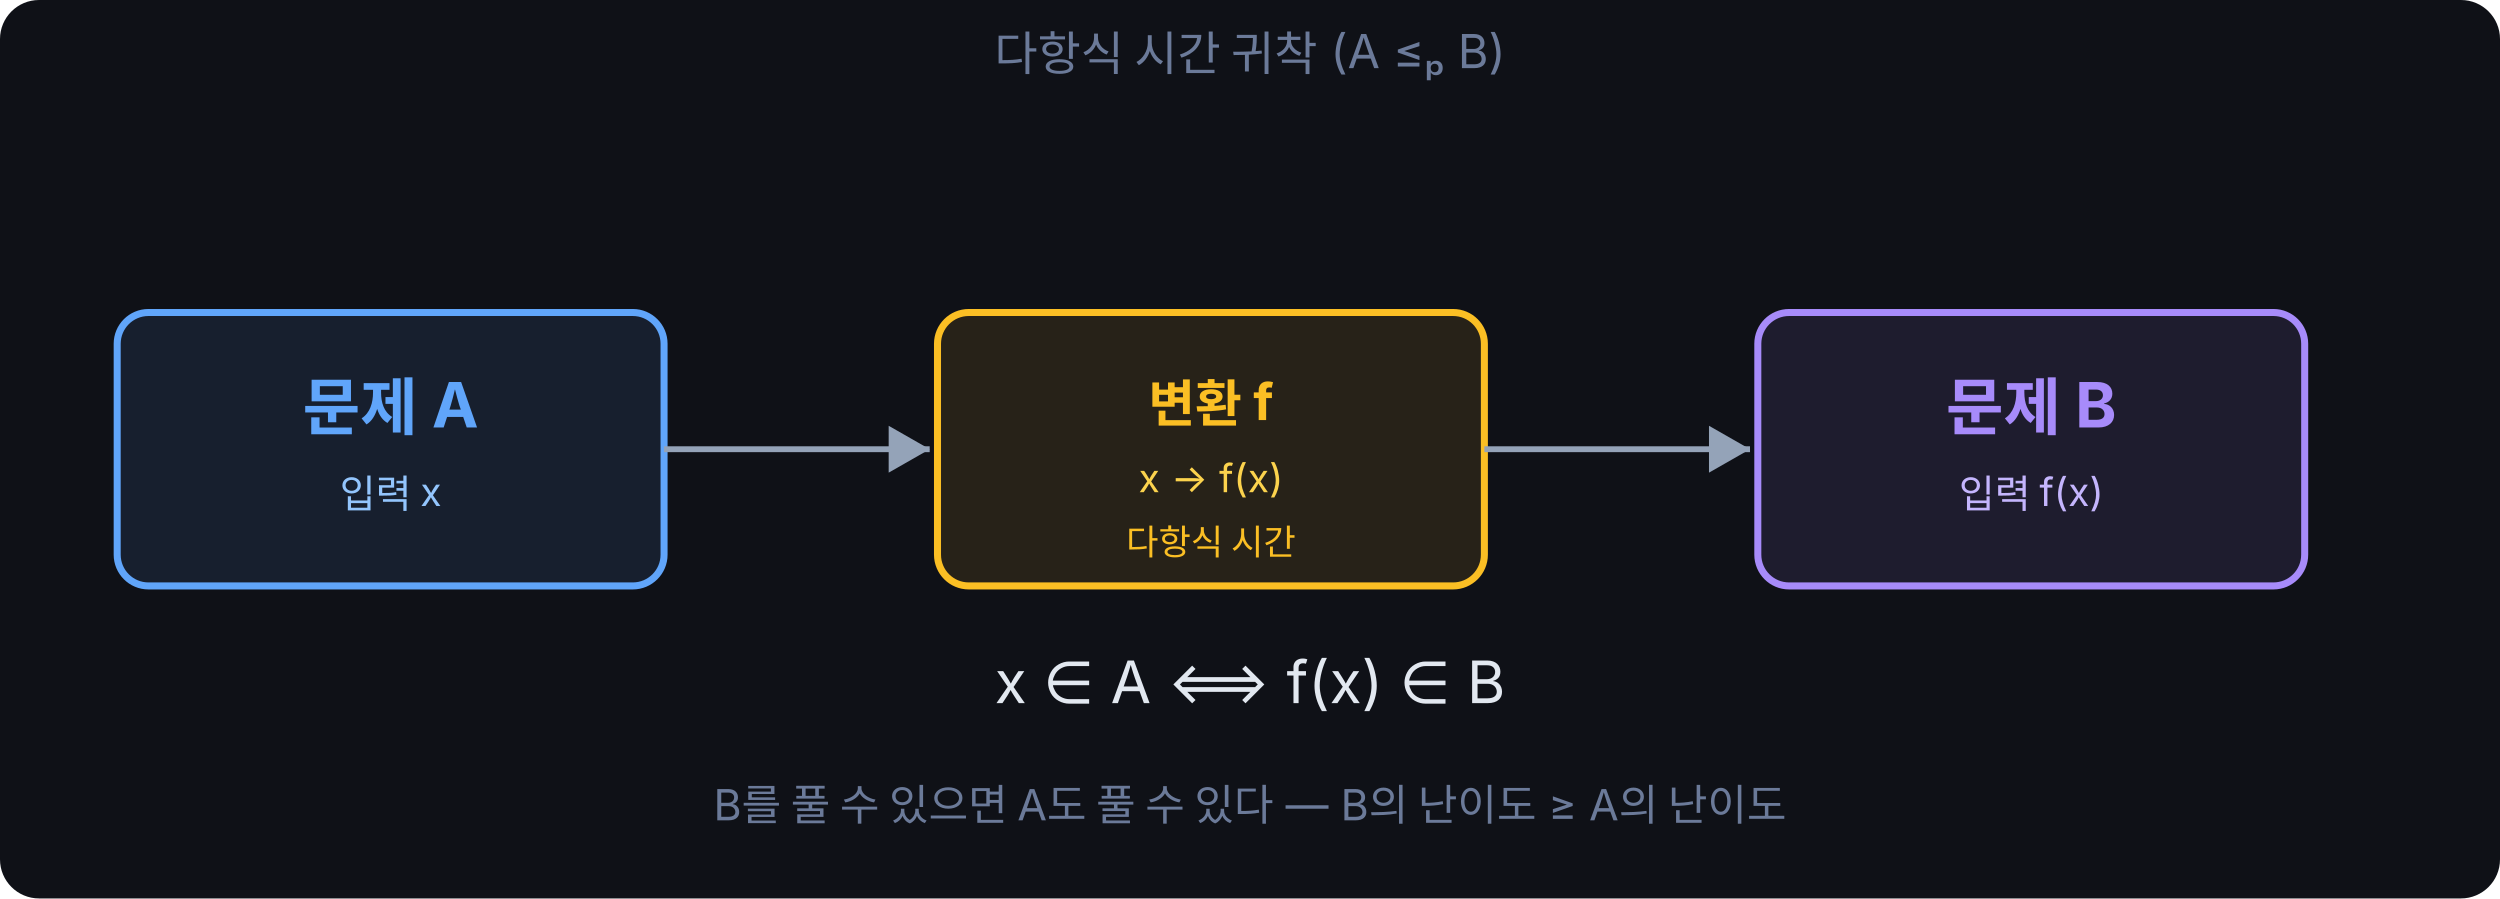
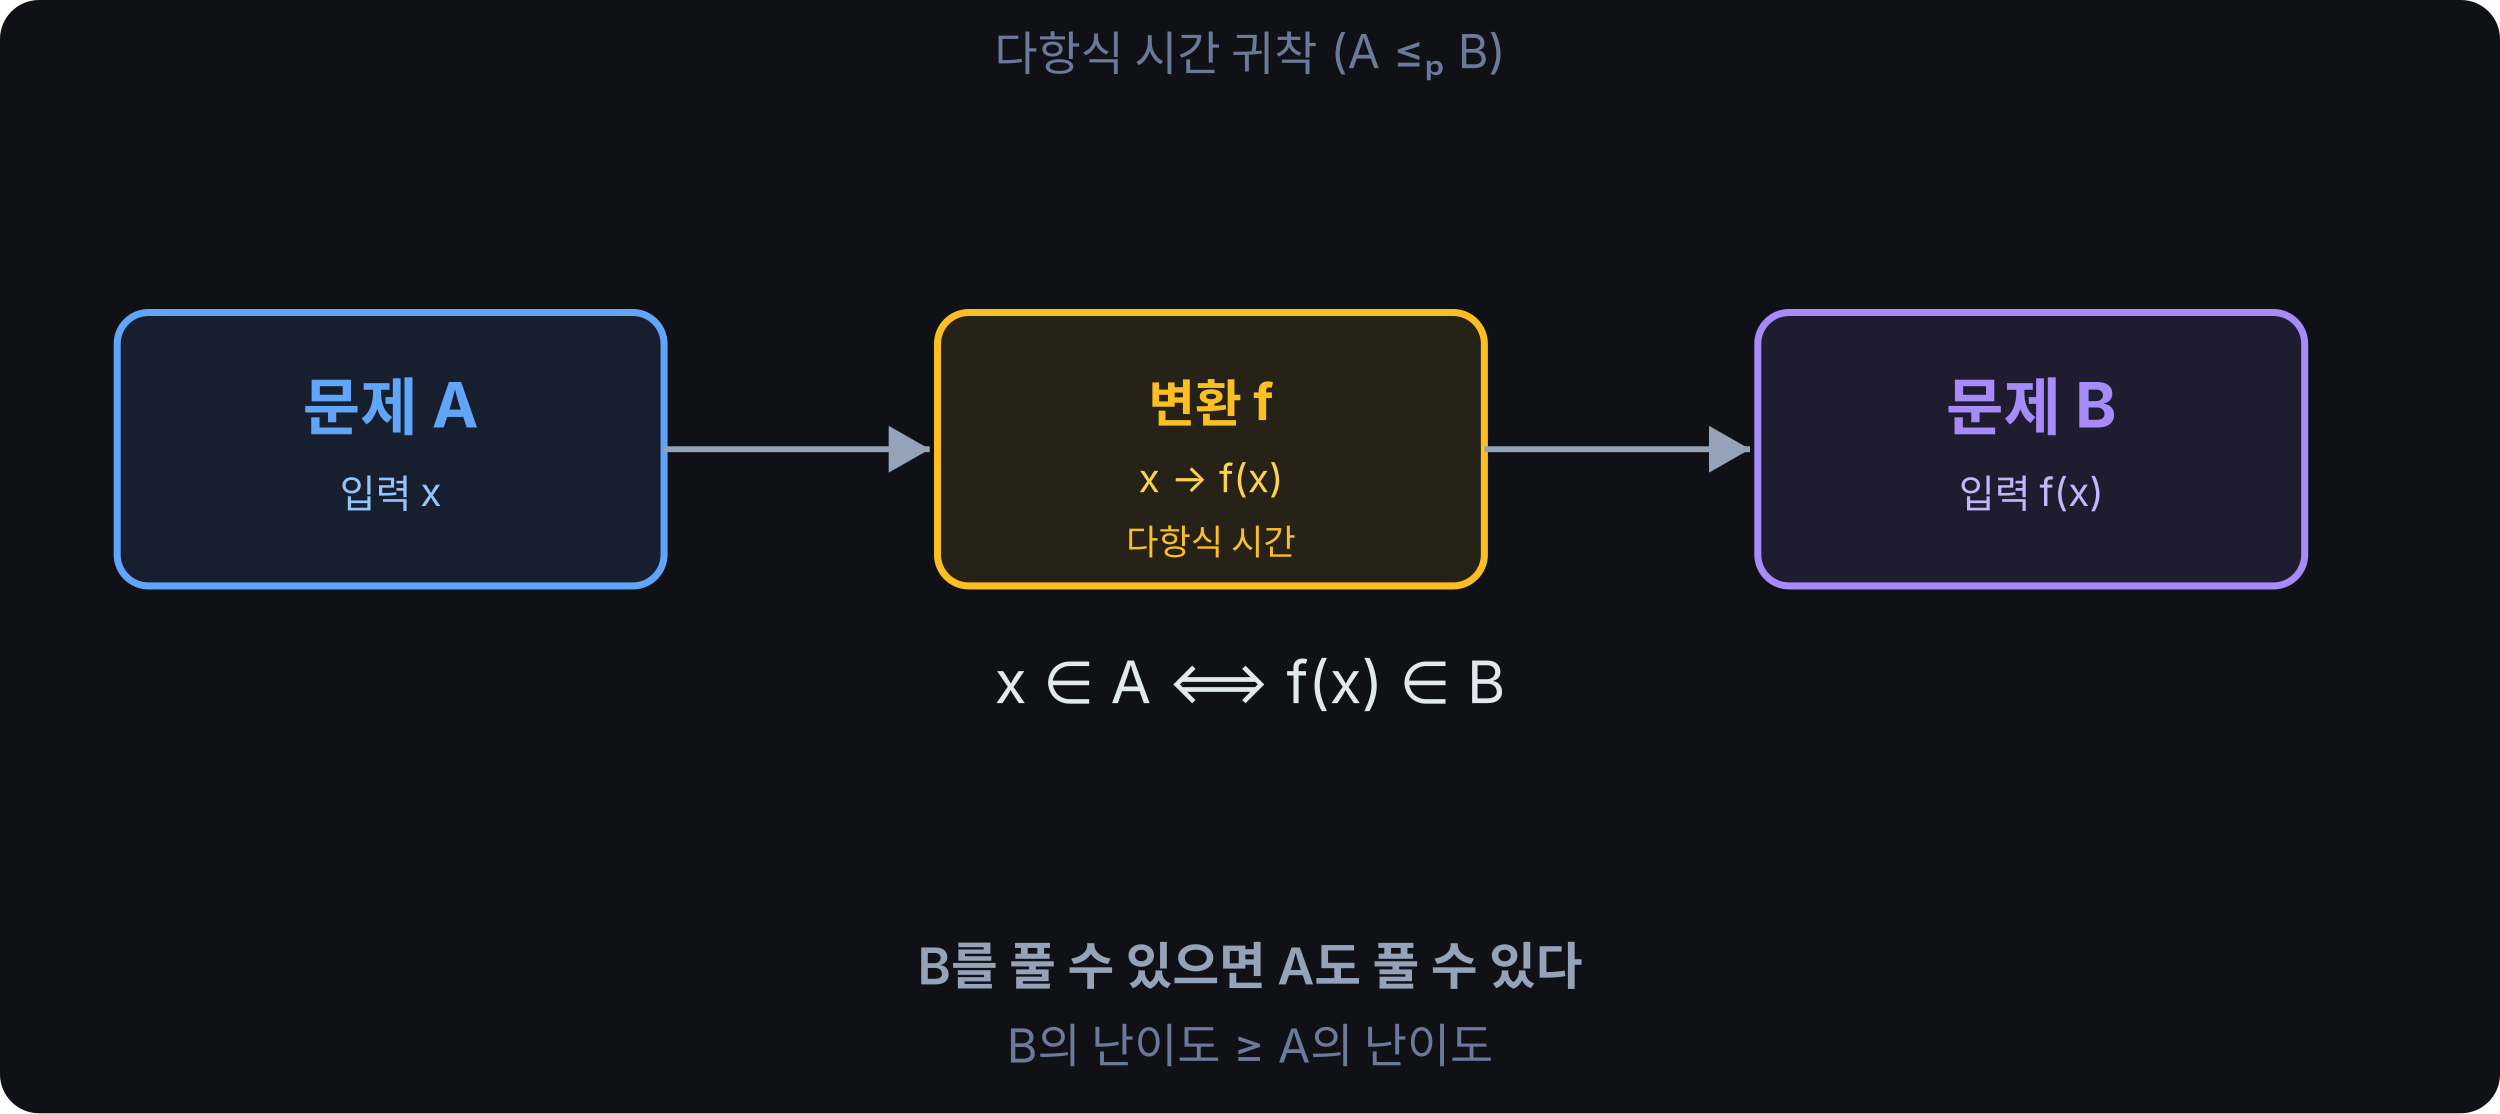
- <svg xmlns="http://www.w3.org/2000/svg" viewBox="0 0 640 230" width="640" height="230">
-   <rect width="640" height="230" fill="#0f1117" rx="10" />
+ <svg xmlns="http://www.w3.org/2000/svg" viewBox="0 0 640 285" width="640" height="285">
+   <rect width="640" height="285" fill="#0f1117" rx="10" />
  <text x="320" y="18" text-anchor="middle" font-family="system-ui,-apple-system,sans-serif" font-size="12" fill="#6b7a99">다항식 시간 귀착 (A ≤ₚ B)</text>
  <defs>
    <marker id="arr" markerWidth="8" markerHeight="8" refX="7" refY="4" orient="auto">
      <polygon points="0,0 7,4 0,8" fill="#94a3b8" />
    </marker>
  </defs>
  <rect x="30" y="80" width="140" height="70" rx="8" fill="rgba(96,165,250,0.1)" stroke="#60a5fa" stroke-width="1.8" />
  <text x="100" y="110" text-anchor="middle" font-family="system-ui,-apple-system,sans-serif" font-size="16" font-weight="700" fill="#60a5fa">문제 A</text>
  <text x="100" y="130" text-anchor="middle" font-family="system-ui,-apple-system,sans-serif" font-size="10" fill="#93c5fd">입력 x</text>
  <rect x="240" y="80" width="140" height="70" rx="8" fill="rgba(251,191,36,0.1)" stroke="#fbbf24" stroke-width="1.8" />
  <text x="310" y="108" text-anchor="middle" font-family="system-ui,-apple-system,sans-serif" font-size="13" font-weight="700" fill="#fbbf24">변환 f</text>
  <text x="310" y="126" text-anchor="middle" font-family="system-ui,-apple-system,sans-serif" font-size="10" fill="#fcd34d">x → f(x)</text>
  <text x="310" y="142" text-anchor="middle" font-family="system-ui,-apple-system,sans-serif" font-size="9" fill="#fbbf24">다항식 시간</text>
  <rect x="450" y="80" width="140" height="70" rx="8" fill="rgba(167,139,250,0.1)" stroke="#a78bfa" stroke-width="1.8" />
  <text x="520" y="110" text-anchor="middle" font-family="system-ui,-apple-system,sans-serif" font-size="16" font-weight="700" fill="#a78bfa">문제 B</text>
  <text x="520" y="130" text-anchor="middle" font-family="system-ui,-apple-system,sans-serif" font-size="10" fill="#c4b5fd">입력 f(x)</text>
  <line x1="170" y1="115" x2="238" y2="115" stroke="#94a3b8" stroke-width="1.5" marker-end="url(#arr)" />
  <line x1="380" y1="115" x2="448" y2="115" stroke="#94a3b8" stroke-width="1.5" marker-end="url(#arr)" />
  <text x="320" y="180" text-anchor="middle" font-family="system-ui,-apple-system,sans-serif" font-size="15" fill="#e2e8f0">x ∈ A  ⟺  f(x) ∈ B</text>
-   <text x="320" y="210" text-anchor="middle" font-family="system-ui,-apple-system,sans-serif" font-size="11" fill="#6b7a99">B를 풀 수 있으면 A도 풀 수 있다 — B의 난이도 ≥ A의 난이도</text>
+   <text x="320" y="252" text-anchor="middle" font-family="system-ui,-apple-system,sans-serif" font-size="13" font-weight="600" fill="#94a3b8">B를 풀 수 있으면 A도 풀 수 있다</text>
+   <text x="320" y="272" text-anchor="middle" font-family="system-ui,-apple-system,sans-serif" font-size="12" fill="#6b7a99">B의 난이도 ≥ A의 난이도</text>
</svg>
